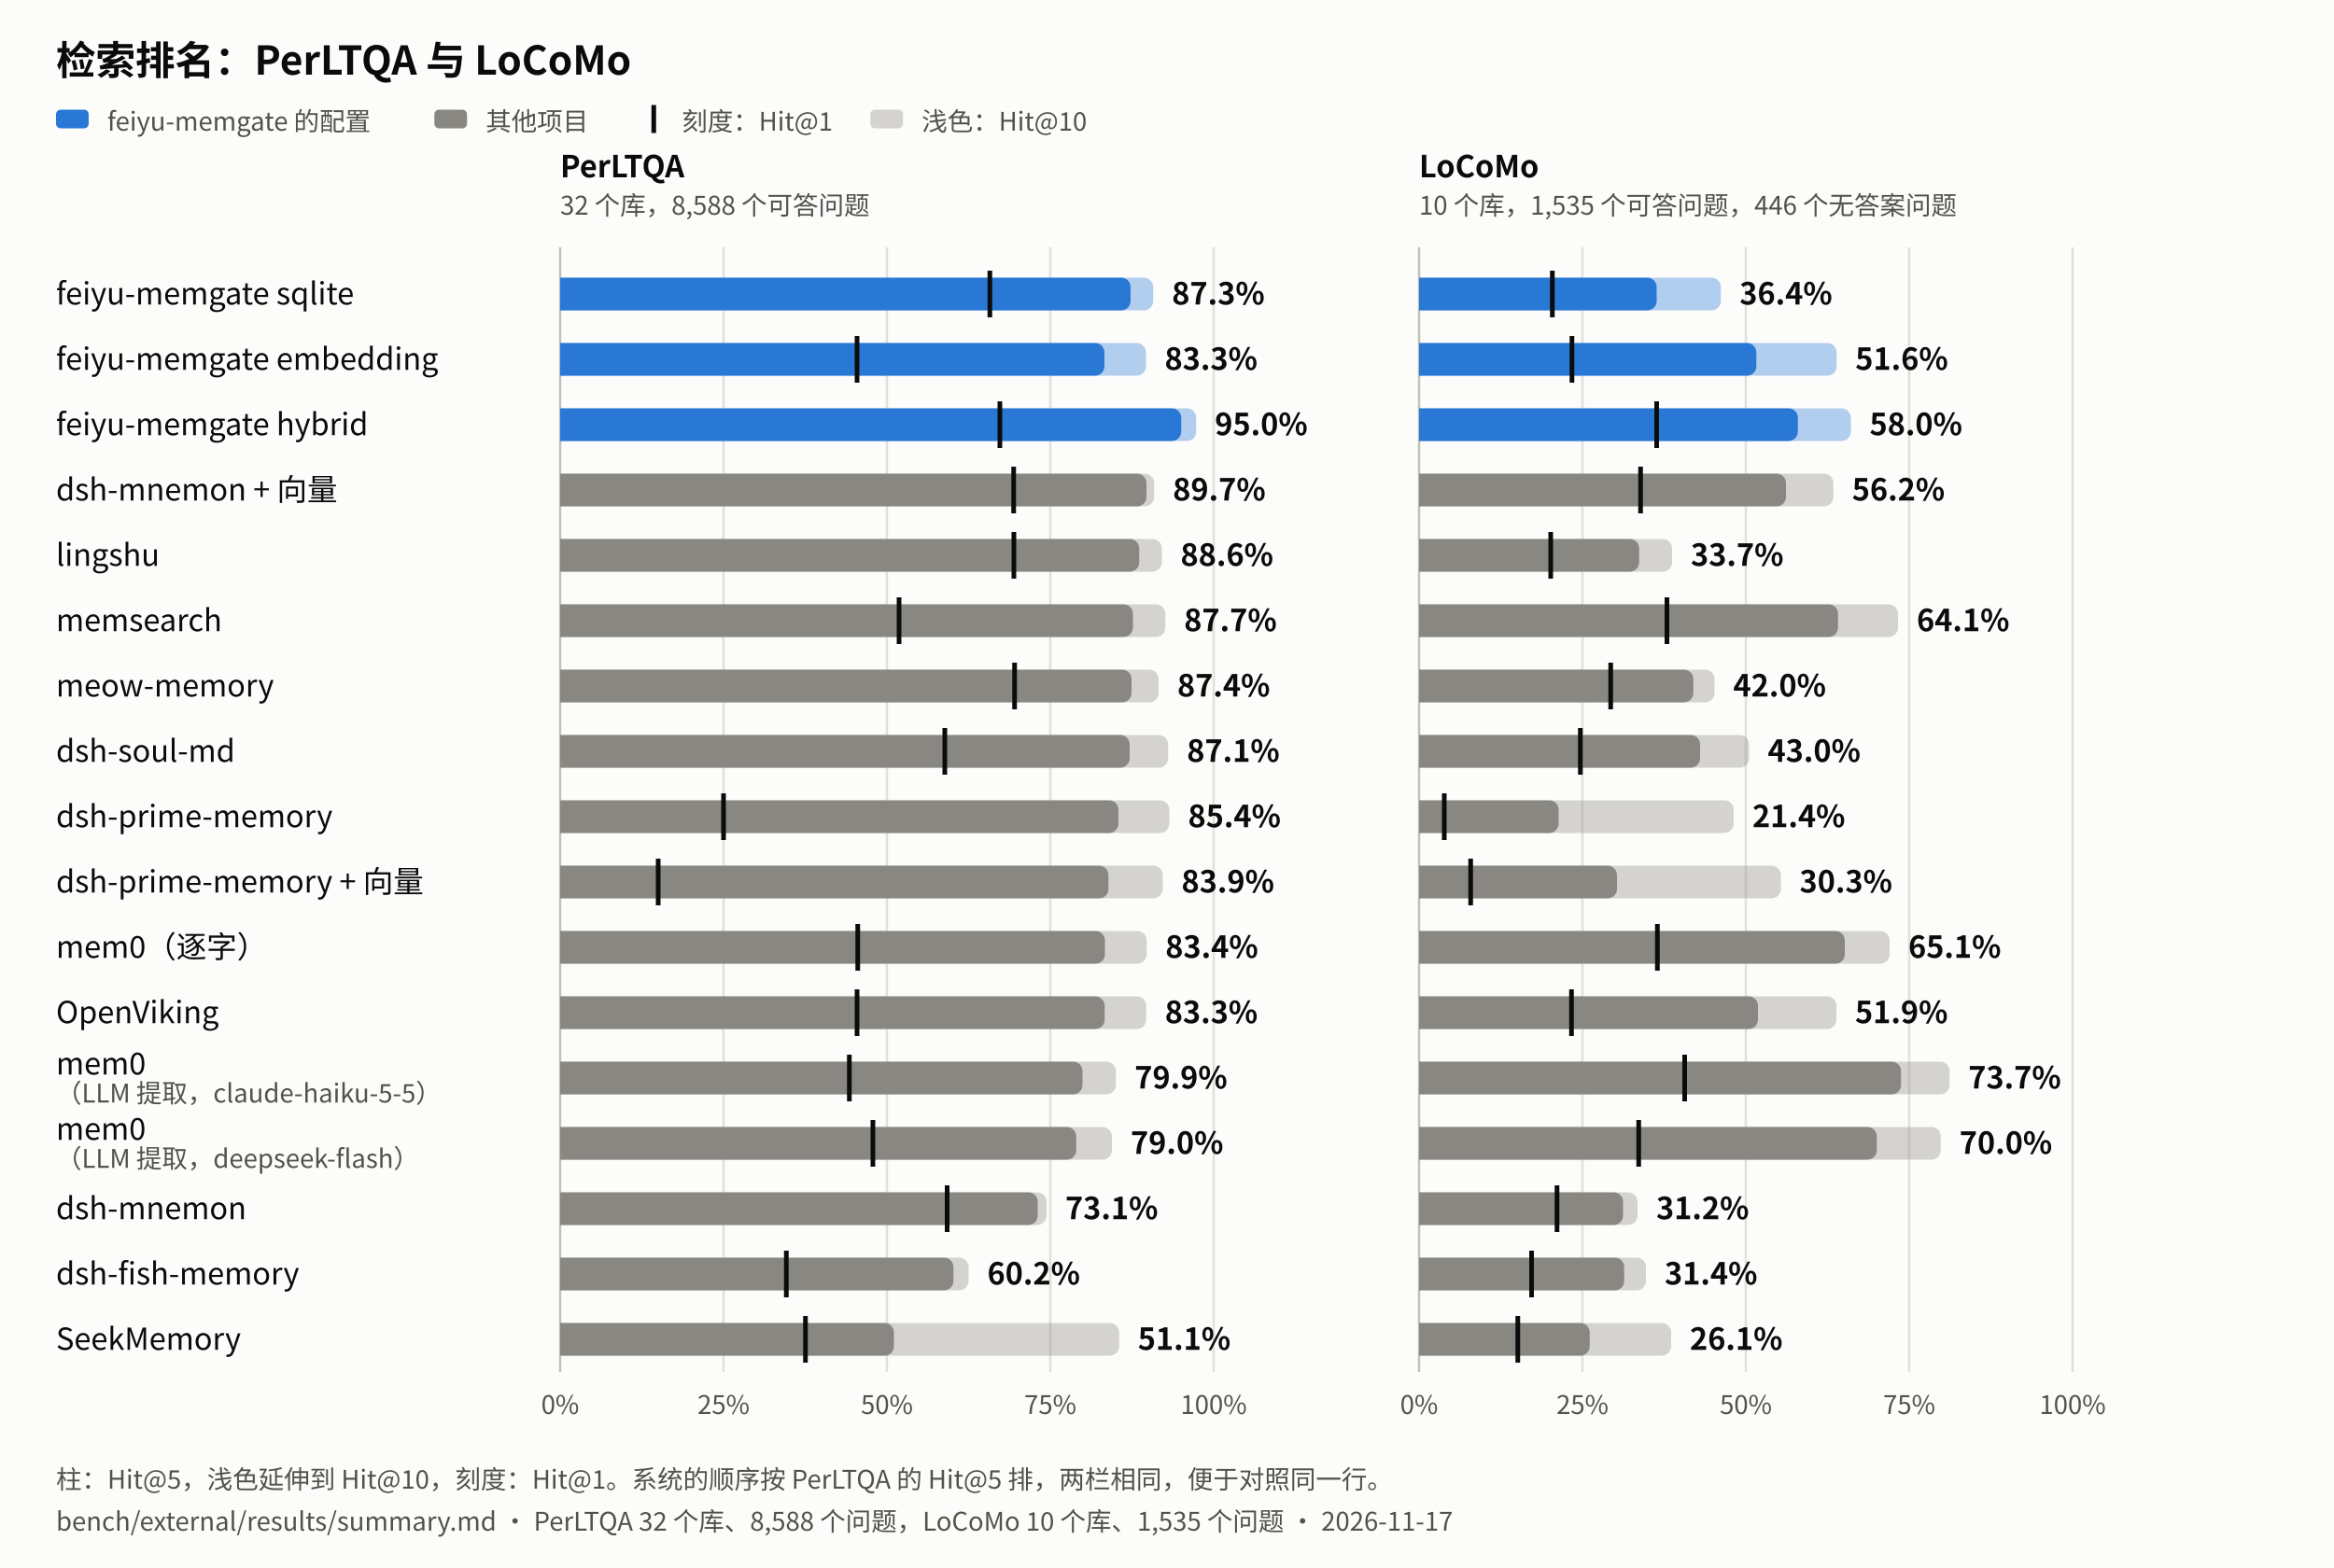
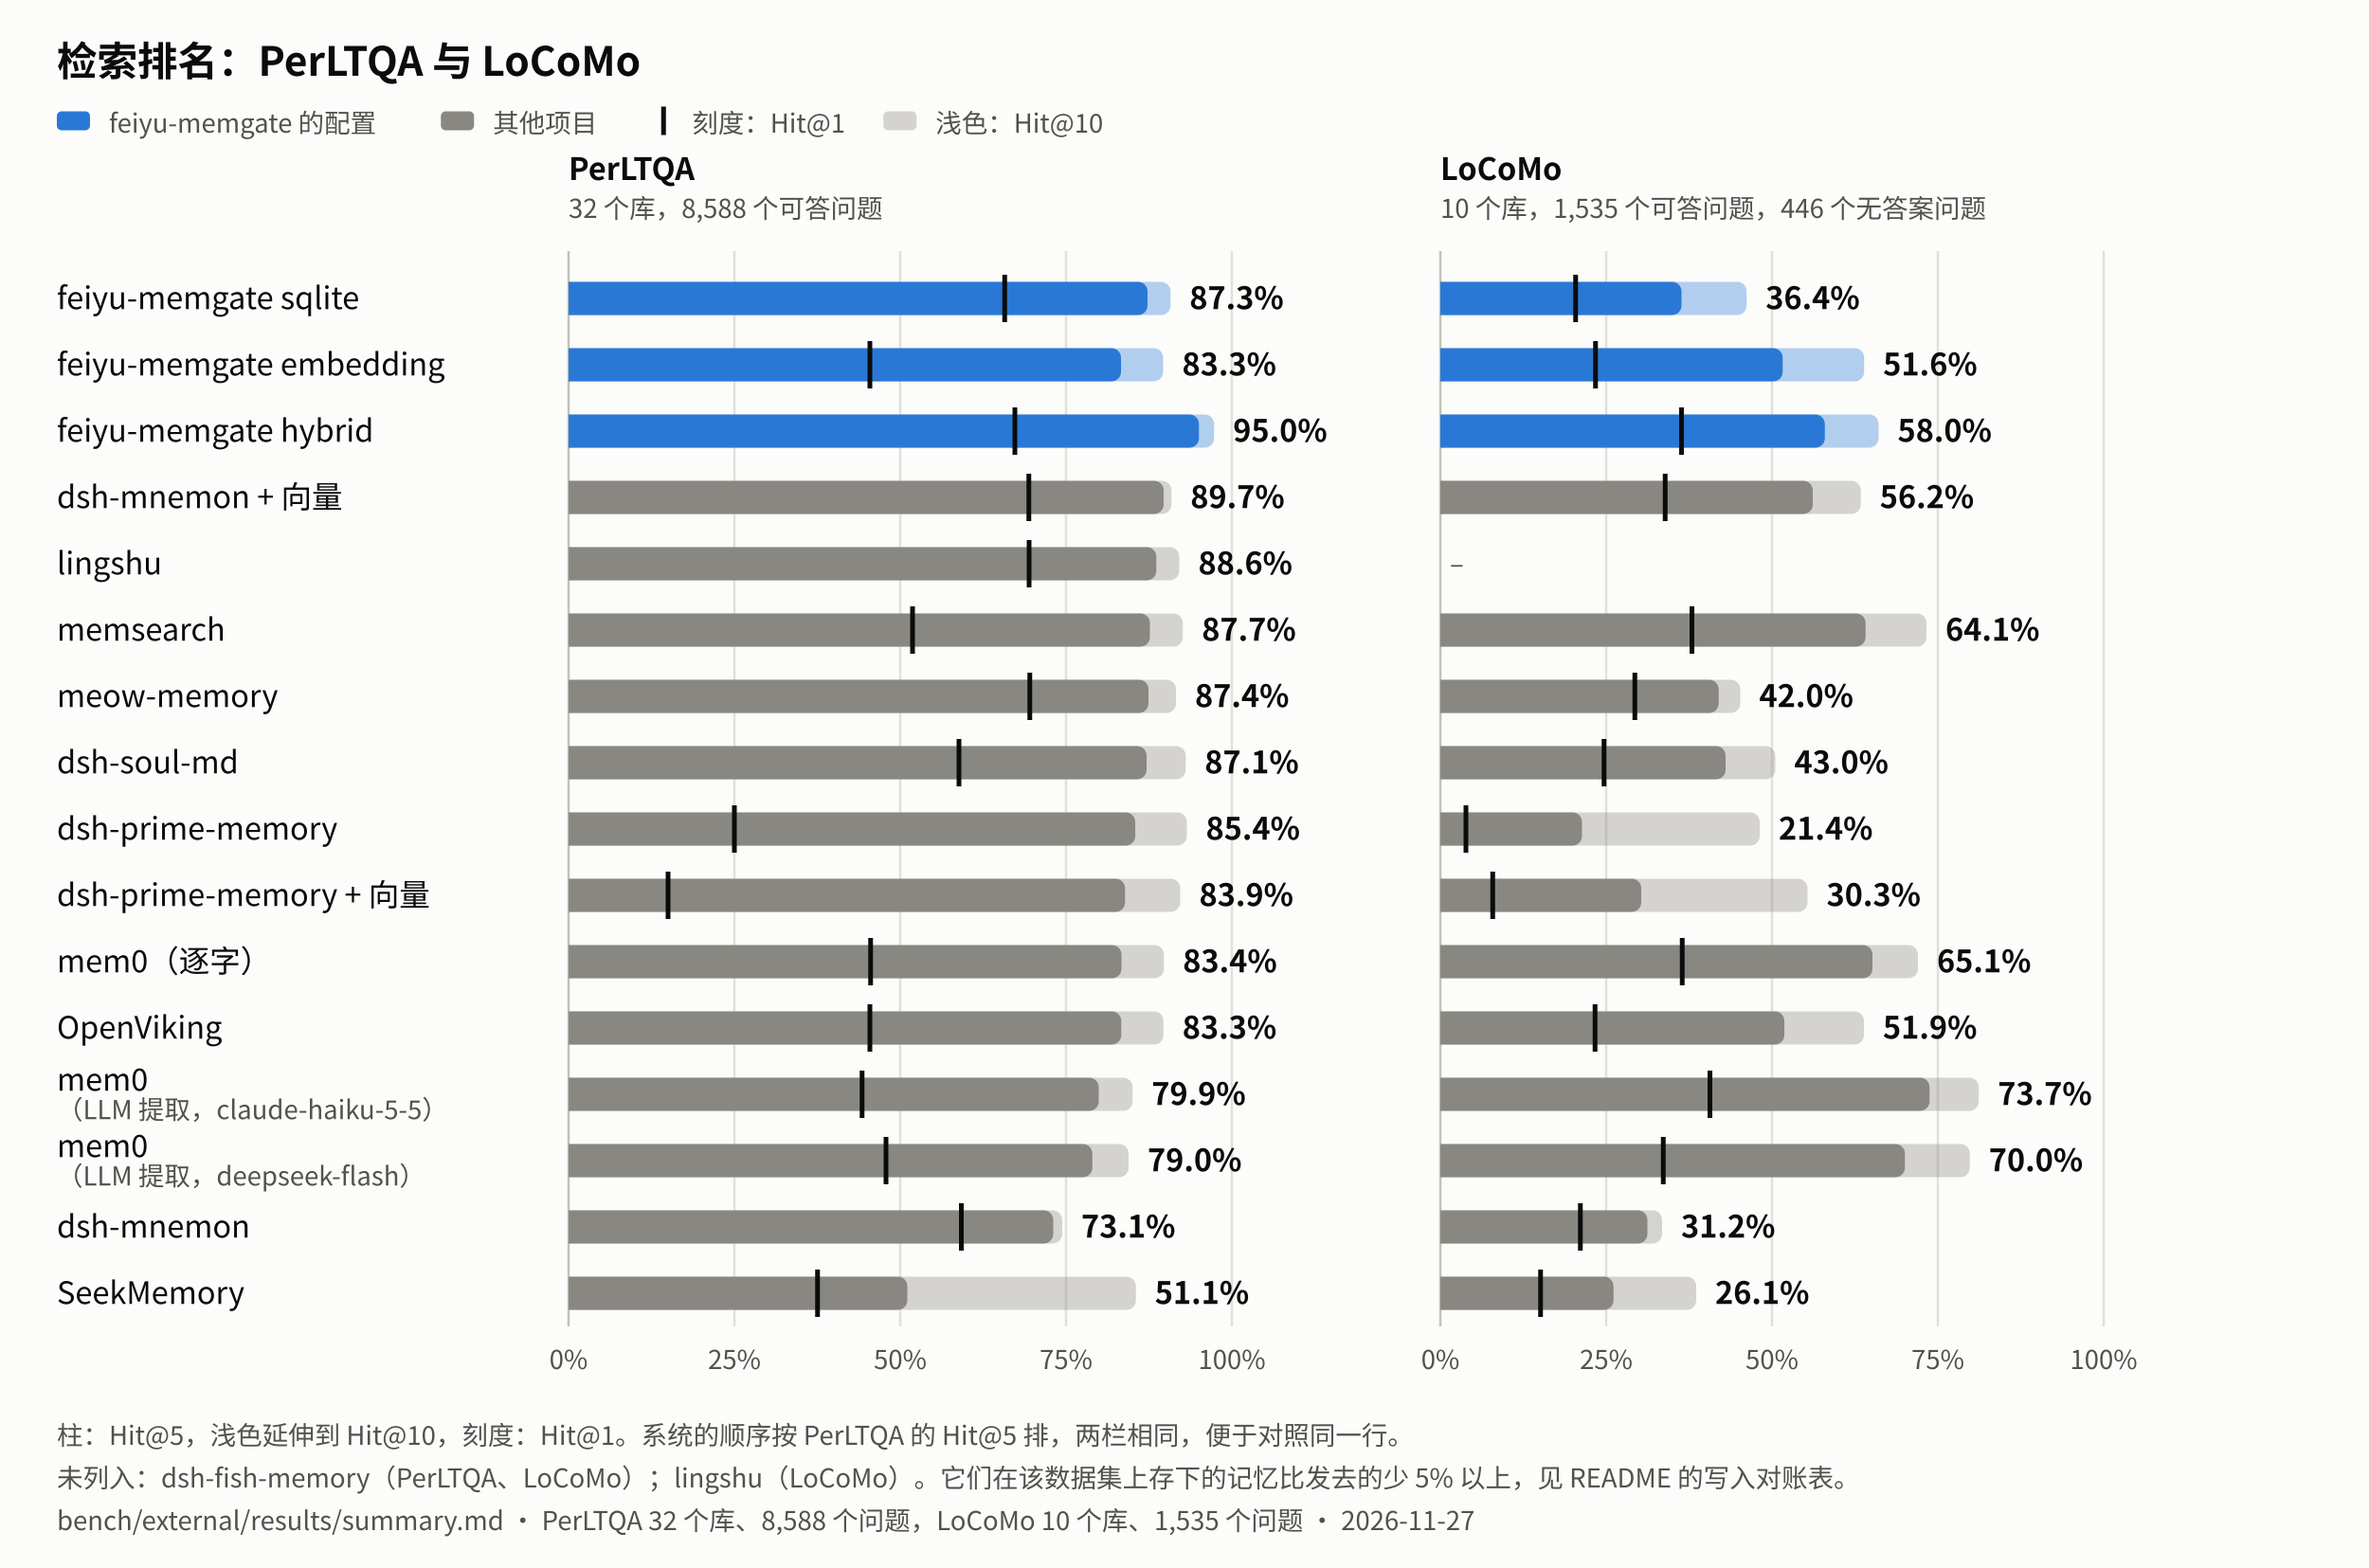
- <svg xmlns="http://www.w3.org/2000/svg" width="1000" height="672" viewBox="0 0 1000 672" role="img" lang="zh">
+ <svg xmlns="http://www.w3.org/2000/svg" width="1000" height="662" viewBox="0 0 1000 662" role="img" lang="zh">
  <style>text{font-family:-apple-system, "Segoe UI", "Microsoft YaHei", "PingFang SC", "Noto Sans CJK SC", "Helvetica Neue", Arial, sans-serif;fill:#52514e;font-size:13px}.t{font-size:17px;font-weight:600;fill:#0b0b0b}.l{font-size:13px;fill:#0b0b0b}.lb{font-size:13px;font-weight:600;fill:#0b0b0b}.s{font-size:11px;fill:#52514e}.grid{stroke:#e1e0d9;stroke-width:1;fill:none}.axis{stroke:#c3c2b7;stroke-width:1;fill:none}.tick{stroke:#0b0b0b;stroke-width:2;fill:none}.lead{stroke-width:1;fill:none}.fa{fill:#2a78d6}.fo{fill:#898781}.tint{fill:#898781;fill-opacity:0.35}</style>
-   <rect width="1000" height="672" fill="#fcfcfb" />
+   <rect width="1000" height="662" fill="#fcfcfb" />
  <text x="24.0" y="32.0" class="t">检索排名：PerLTQA 与 LoCoMo</text>
  <rect x="24.0" y="47.0" width="14" height="8" rx="2" class="fa" />
  <text x="46.0" y="56.0" class="s">feiyu-memgate 的配置</text>
  <rect x="186.1" y="47.0" width="14" height="8" rx="2" class="fo" />
  <text x="208.1" y="56.0" class="s">其他项目</text>
  <line x1="280.1" y1="45.0" x2="280.1" y2="57.0" class="tick" />
  <text x="292.1" y="56.0" class="s">刻度：Hit@1</text>
  <rect x="372.9" y="47.0" width="14" height="8" rx="2" class="tint" />
  <text x="394.9" y="56.0" class="s">浅色：Hit@10</text>
  <text x="240.0" y="76.0" class="lb">PerLTQA</text>
  <text x="240.0" y="92.0" class="s">32 个库，8,588 个可答问题</text>
-   <line x1="240.0" y1="106.0" x2="240.0" y2="588.0" class="axis" />
-   <text x="240.0" y="606.0" class="s" text-anchor="middle">0%</text>
-   <line x1="310.0" y1="106.0" x2="310.0" y2="588.0" class="grid" />
-   <text x="310.0" y="606.0" class="s" text-anchor="middle">25%</text>
-   <line x1="380.0" y1="106.0" x2="380.0" y2="588.0" class="grid" />
-   <text x="380.0" y="606.0" class="s" text-anchor="middle">50%</text>
-   <line x1="450.0" y1="106.0" x2="450.0" y2="588.0" class="grid" />
-   <text x="450.0" y="606.0" class="s" text-anchor="middle">75%</text>
-   <line x1="520.0" y1="106.0" x2="520.0" y2="588.0" class="grid" />
-   <text x="520.0" y="606.0" class="s" text-anchor="middle">100%</text>
+   <line x1="240.0" y1="106.0" x2="240.0" y2="560.0" class="axis" />
+   <text x="240.0" y="578.0" class="s" text-anchor="middle">0%</text>
+   <line x1="310.0" y1="106.0" x2="310.0" y2="560.0" class="grid" />
+   <text x="310.0" y="578.0" class="s" text-anchor="middle">25%</text>
+   <line x1="380.0" y1="106.0" x2="380.0" y2="560.0" class="grid" />
+   <text x="380.0" y="578.0" class="s" text-anchor="middle">50%</text>
+   <line x1="450.0" y1="106.0" x2="450.0" y2="560.0" class="grid" />
+   <text x="450.0" y="578.0" class="s" text-anchor="middle">75%</text>
+   <line x1="520.0" y1="106.0" x2="520.0" y2="560.0" class="grid" />
+   <text x="520.0" y="578.0" class="s" text-anchor="middle">100%</text>
  <text x="608.0" y="76.0" class="lb">LoCoMo</text>
  <text x="608.0" y="92.0" class="s">10 个库，1,535 个可答问题，446 个无答案问题</text>
-   <line x1="608.0" y1="106.0" x2="608.0" y2="588.0" class="axis" />
-   <text x="608.0" y="606.0" class="s" text-anchor="middle">0%</text>
-   <line x1="678.0" y1="106.0" x2="678.0" y2="588.0" class="grid" />
-   <text x="678.0" y="606.0" class="s" text-anchor="middle">25%</text>
-   <line x1="748.0" y1="106.0" x2="748.0" y2="588.0" class="grid" />
-   <text x="748.0" y="606.0" class="s" text-anchor="middle">50%</text>
-   <line x1="818.0" y1="106.0" x2="818.0" y2="588.0" class="grid" />
-   <text x="818.0" y="606.0" class="s" text-anchor="middle">75%</text>
-   <line x1="888.0" y1="106.0" x2="888.0" y2="588.0" class="grid" />
-   <text x="888.0" y="606.0" class="s" text-anchor="middle">100%</text>
+   <line x1="608.0" y1="106.0" x2="608.0" y2="560.0" class="axis" />
+   <text x="608.0" y="578.0" class="s" text-anchor="middle">0%</text>
+   <line x1="678.0" y1="106.0" x2="678.0" y2="560.0" class="grid" />
+   <text x="678.0" y="578.0" class="s" text-anchor="middle">25%</text>
+   <line x1="748.0" y1="106.0" x2="748.0" y2="560.0" class="grid" />
+   <text x="748.0" y="578.0" class="s" text-anchor="middle">50%</text>
+   <line x1="818.0" y1="106.0" x2="818.0" y2="560.0" class="grid" />
+   <text x="818.0" y="578.0" class="s" text-anchor="middle">75%</text>
+   <line x1="888.0" y1="106.0" x2="888.0" y2="560.0" class="grid" />
+   <text x="888.0" y="578.0" class="s" text-anchor="middle">100%</text>
  <text x="24.0" y="130.5" class="l">feiyu-memgate sqlite</text>
  <path d="M240.0,119.0 H490.1 A4.0,4.0 0 0 1 494.1,123.0 V129.0 A4.0,4.0 0 0 1 490.1,133.0 H240.0 Z" fill="#2a78d6" fill-opacity="0.35" />
  <path d="M240.0,119.0 H480.4 A4.0,4.0 0 0 1 484.4,123.0 V129.0 A4.0,4.0 0 0 1 480.4,133.0 H240.0 Z" fill="#2a78d6" />
  <line x1="424.1" y1="116.0" x2="424.1" y2="136.0" class="tick" />
  <text x="502.1" y="130.5" class="lb">87.3%</text>
  <path d="M608.0,119.0 H733.3 A4.0,4.0 0 0 1 737.3,123.0 V129.0 A4.0,4.0 0 0 1 733.3,133.0 H608.0 Z" fill="#2a78d6" fill-opacity="0.35" />
  <path d="M608.0,119.0 H705.8 A4.0,4.0 0 0 1 709.8,123.0 V129.0 A4.0,4.0 0 0 1 705.8,133.0 H608.0 Z" fill="#2a78d6" />
  <line x1="665.1" y1="116.0" x2="665.1" y2="136.0" class="tick" />
  <text x="745.3" y="130.5" class="lb">36.4%</text>
  <text x="24.0" y="158.5" class="l">feiyu-memgate embedding</text>
  <path d="M240.0,147.0 H487.0 A4.0,4.0 0 0 1 491.0,151.0 V157.0 A4.0,4.0 0 0 1 487.0,161.0 H240.0 Z" fill="#2a78d6" fill-opacity="0.35" />
  <path d="M240.0,147.0 H469.2 A4.0,4.0 0 0 1 473.2,151.0 V157.0 A4.0,4.0 0 0 1 469.2,161.0 H240.0 Z" fill="#2a78d6" />
  <line x1="367.2" y1="144.0" x2="367.2" y2="164.0" class="tick" />
  <text x="499.0" y="158.5" class="lb">83.3%</text>
  <path d="M608.0,147.0 H782.9 A4.0,4.0 0 0 1 786.9,151.0 V157.0 A4.0,4.0 0 0 1 782.9,161.0 H608.0 Z" fill="#2a78d6" fill-opacity="0.35" />
  <path d="M608.0,147.0 H748.5 A4.0,4.0 0 0 1 752.5,151.0 V157.0 A4.0,4.0 0 0 1 748.5,161.0 H608.0 Z" fill="#2a78d6" />
  <line x1="673.5" y1="144.0" x2="673.5" y2="164.0" class="tick" />
  <text x="794.9" y="158.5" class="lb">51.6%</text>
  <text x="24.0" y="186.5" class="l">feiyu-memgate hybrid</text>
  <path d="M240.0,175.0 H508.5 A4.0,4.0 0 0 1 512.5,179.0 V185.0 A4.0,4.0 0 0 1 508.5,189.0 H240.0 Z" fill="#2a78d6" fill-opacity="0.35" />
  <path d="M240.0,175.0 H502.1 A4.0,4.0 0 0 1 506.1,179.0 V185.0 A4.0,4.0 0 0 1 502.1,189.0 H240.0 Z" fill="#2a78d6" />
  <line x1="428.4" y1="172.0" x2="428.4" y2="192.0" class="tick" />
  <text x="520.5" y="186.5" class="lb">95.0%</text>
  <path d="M608.0,175.0 H789.0 A4.0,4.0 0 0 1 793.0,179.0 V185.0 A4.0,4.0 0 0 1 789.0,189.0 H608.0 Z" fill="#2a78d6" fill-opacity="0.35" />
  <path d="M608.0,175.0 H766.3 A4.0,4.0 0 0 1 770.3,179.0 V185.0 A4.0,4.0 0 0 1 766.3,189.0 H608.0 Z" fill="#2a78d6" />
  <line x1="709.8" y1="172.0" x2="709.8" y2="192.0" class="tick" />
  <text x="801.0" y="186.5" class="lb">58.0%</text>
  <text x="24.0" y="214.5" class="l">dsh-mnemon + 向量</text>
  <path d="M240.0,203.0 H490.5 A4.0,4.0 0 0 1 494.5,207.0 V213.0 A4.0,4.0 0 0 1 490.5,217.0 H240.0 Z" fill="#898781" fill-opacity="0.35" />
  <path d="M240.0,203.0 H487.2 A4.0,4.0 0 0 1 491.2,207.0 V213.0 A4.0,4.0 0 0 1 487.2,217.0 H240.0 Z" fill="#898781" />
  <line x1="434.3" y1="200.0" x2="434.3" y2="220.0" class="tick" />
  <text x="502.5" y="214.5" class="lb">89.7%</text>
  <path d="M608.0,203.0 H781.5 A4.0,4.0 0 0 1 785.5,207.0 V213.0 A4.0,4.0 0 0 1 781.5,217.0 H608.0 Z" fill="#898781" fill-opacity="0.35" />
  <path d="M608.0,203.0 H761.2 A4.0,4.0 0 0 1 765.2,207.0 V213.0 A4.0,4.0 0 0 1 761.2,217.0 H608.0 Z" fill="#898781" />
  <line x1="702.9" y1="200.0" x2="702.9" y2="220.0" class="tick" />
  <text x="793.5" y="214.5" class="lb">56.2%</text>
  <text x="24.0" y="242.5" class="l">lingshu</text>
  <path d="M240.0,231.0 H493.8 A4.0,4.0 0 0 1 497.8,235.0 V241.0 A4.0,4.0 0 0 1 493.8,245.0 H240.0 Z" fill="#898781" fill-opacity="0.35" />
  <path d="M240.0,231.0 H484.1 A4.0,4.0 0 0 1 488.1,235.0 V241.0 A4.0,4.0 0 0 1 484.1,245.0 H240.0 Z" fill="#898781" />
  <line x1="434.4" y1="228.0" x2="434.4" y2="248.0" class="tick" />
  <text x="505.8" y="242.5" class="lb">88.6%</text>
-   <path d="M608.0,231.0 H712.4 A4.0,4.0 0 0 1 716.4,235.0 V241.0 A4.0,4.0 0 0 1 712.4,245.0 H608.0 Z" fill="#898781" fill-opacity="0.35" />
-   <path d="M608.0,231.0 H698.3 A4.0,4.0 0 0 1 702.3,235.0 V241.0 A4.0,4.0 0 0 1 698.3,245.0 H608.0 Z" fill="#898781" />
-   <line x1="664.4" y1="228.0" x2="664.4" y2="248.0" class="tick" />
-   <text x="724.4" y="242.5" class="lb">33.7%</text>
+   <text x="612.0" y="242.0" class="s">–</text>
  <text x="24.0" y="270.5" class="l">memsearch</text>
  <path d="M240.0,259.0 H495.3 A4.0,4.0 0 0 1 499.3,263.0 V269.0 A4.0,4.0 0 0 1 495.3,273.0 H240.0 Z" fill="#898781" fill-opacity="0.35" />
  <path d="M240.0,259.0 H481.4 A4.0,4.0 0 0 1 485.4,263.0 V269.0 A4.0,4.0 0 0 1 481.4,273.0 H240.0 Z" fill="#898781" />
  <line x1="385.2" y1="256.0" x2="385.2" y2="276.0" class="tick" />
  <text x="507.3" y="270.5" class="lb">87.7%</text>
  <path d="M608.0,259.0 H809.2 A4.0,4.0 0 0 1 813.2,263.0 V269.0 A4.0,4.0 0 0 1 809.2,273.0 H608.0 Z" fill="#898781" fill-opacity="0.35" />
  <path d="M608.0,259.0 H783.5 A4.0,4.0 0 0 1 787.5,263.0 V269.0 A4.0,4.0 0 0 1 783.5,273.0 H608.0 Z" fill="#898781" />
  <line x1="714.2" y1="256.0" x2="714.2" y2="276.0" class="tick" />
  <text x="821.2" y="270.5" class="lb">64.1%</text>
  <text x="24.0" y="298.5" class="l">meow-memory</text>
  <path d="M240.0,287.0 H492.4 A4.0,4.0 0 0 1 496.4,291.0 V297.0 A4.0,4.0 0 0 1 492.4,301.0 H240.0 Z" fill="#898781" fill-opacity="0.35" />
  <path d="M240.0,287.0 H480.8 A4.0,4.0 0 0 1 484.8,291.0 V297.0 A4.0,4.0 0 0 1 480.8,301.0 H240.0 Z" fill="#898781" />
  <line x1="434.7" y1="284.0" x2="434.7" y2="304.0" class="tick" />
  <text x="504.4" y="298.5" class="lb">87.4%</text>
  <path d="M608.0,287.0 H730.6 A4.0,4.0 0 0 1 734.6,291.0 V297.0 A4.0,4.0 0 0 1 730.6,301.0 H608.0 Z" fill="#898781" fill-opacity="0.35" />
  <path d="M608.0,287.0 H721.5 A4.0,4.0 0 0 1 725.5,291.0 V297.0 A4.0,4.0 0 0 1 721.5,301.0 H608.0 Z" fill="#898781" />
  <line x1="690.1" y1="284.0" x2="690.1" y2="304.0" class="tick" />
  <text x="742.6" y="298.5" class="lb">42.0%</text>
  <text x="24.0" y="326.5" class="l">dsh-soul-md</text>
  <path d="M240.0,315.0 H496.5 A4.0,4.0 0 0 1 500.5,319.0 V325.0 A4.0,4.0 0 0 1 496.5,329.0 H240.0 Z" fill="#898781" fill-opacity="0.35" />
  <path d="M240.0,315.0 H480.0 A4.0,4.0 0 0 1 484.0,319.0 V325.0 A4.0,4.0 0 0 1 480.0,329.0 H240.0 Z" fill="#898781" />
  <line x1="404.8" y1="312.0" x2="404.8" y2="332.0" class="tick" />
  <text x="508.5" y="326.5" class="lb">87.1%</text>
  <path d="M608.0,315.0 H745.4 A4.0,4.0 0 0 1 749.4,319.0 V325.0 A4.0,4.0 0 0 1 745.4,329.0 H608.0 Z" fill="#898781" fill-opacity="0.35" />
  <path d="M608.0,315.0 H724.4 A4.0,4.0 0 0 1 728.4,319.0 V325.0 A4.0,4.0 0 0 1 724.4,329.0 H608.0 Z" fill="#898781" />
  <line x1="677.1" y1="312.0" x2="677.1" y2="332.0" class="tick" />
  <text x="757.4" y="326.5" class="lb">43.0%</text>
  <text x="24.0" y="354.5" class="l">dsh-prime-memory</text>
  <path d="M240.0,343.0 H497.0 A4.0,4.0 0 0 1 501.0,347.0 V353.0 A4.0,4.0 0 0 1 497.0,357.0 H240.0 Z" fill="#898781" fill-opacity="0.35" />
  <path d="M240.0,343.0 H475.2 A4.0,4.0 0 0 1 479.2,347.0 V353.0 A4.0,4.0 0 0 1 475.2,357.0 H240.0 Z" fill="#898781" />
  <line x1="310.0" y1="340.0" x2="310.0" y2="360.0" class="tick" />
  <text x="509.0" y="354.5" class="lb">85.4%</text>
  <path d="M608.0,343.0 H738.8 A4.0,4.0 0 0 1 742.8,347.0 V353.0 A4.0,4.0 0 0 1 738.8,357.0 H608.0 Z" fill="#898781" fill-opacity="0.35" />
  <path d="M608.0,343.0 H663.8 A4.0,4.0 0 0 1 667.8,347.0 V353.0 A4.0,4.0 0 0 1 663.8,357.0 H608.0 Z" fill="#898781" />
  <line x1="618.8" y1="340.0" x2="618.8" y2="360.0" class="tick" />
  <text x="750.8" y="354.5" class="lb">21.4%</text>
  <text x="24.0" y="382.5" class="l">dsh-prime-memory + 向量</text>
  <path d="M240.0,371.0 H494.2 A4.0,4.0 0 0 1 498.2,375.0 V381.0 A4.0,4.0 0 0 1 494.2,385.0 H240.0 Z" fill="#898781" fill-opacity="0.35" />
  <path d="M240.0,371.0 H470.9 A4.0,4.0 0 0 1 474.9,375.0 V381.0 A4.0,4.0 0 0 1 470.9,385.0 H240.0 Z" fill="#898781" />
  <line x1="282.0" y1="368.0" x2="282.0" y2="388.0" class="tick" />
  <text x="506.2" y="382.5" class="lb">83.9%</text>
  <path d="M608.0,371.0 H759.0 A4.0,4.0 0 0 1 763.0,375.0 V381.0 A4.0,4.0 0 0 1 759.0,385.0 H608.0 Z" fill="#898781" fill-opacity="0.35" />
  <path d="M608.0,371.0 H688.8 A4.0,4.0 0 0 1 692.8,375.0 V381.0 A4.0,4.0 0 0 1 688.8,385.0 H608.0 Z" fill="#898781" />
  <line x1="630.1" y1="368.0" x2="630.1" y2="388.0" class="tick" />
  <text x="771.0" y="382.5" class="lb">30.3%</text>
  <text x="24.0" y="410.5" class="l">mem0（逐字）</text>
  <path d="M240.0,399.0 H487.3 A4.0,4.0 0 0 1 491.3,403.0 V409.0 A4.0,4.0 0 0 1 487.3,413.0 H240.0 Z" fill="#898781" fill-opacity="0.35" />
  <path d="M240.0,399.0 H469.4 A4.0,4.0 0 0 1 473.4,403.0 V409.0 A4.0,4.0 0 0 1 469.4,413.0 H240.0 Z" fill="#898781" />
  <line x1="367.5" y1="396.0" x2="367.5" y2="416.0" class="tick" />
  <text x="499.3" y="410.5" class="lb">83.4%</text>
  <path d="M608.0,399.0 H805.6 A4.0,4.0 0 0 1 809.6,403.0 V409.0 A4.0,4.0 0 0 1 805.6,413.0 H608.0 Z" fill="#898781" fill-opacity="0.35" />
  <path d="M608.0,399.0 H786.4 A4.0,4.0 0 0 1 790.4,403.0 V409.0 A4.0,4.0 0 0 1 786.4,413.0 H608.0 Z" fill="#898781" />
  <line x1="710.1" y1="396.0" x2="710.1" y2="416.0" class="tick" />
  <text x="817.6" y="410.5" class="lb">65.1%</text>
  <text x="24.0" y="438.5" class="l">OpenViking</text>
  <path d="M240.0,427.0 H487.1 A4.0,4.0 0 0 1 491.1,431.0 V437.0 A4.0,4.0 0 0 1 487.1,441.0 H240.0 Z" fill="#898781" fill-opacity="0.35" />
  <path d="M240.0,427.0 H469.3 A4.0,4.0 0 0 1 473.3,431.0 V437.0 A4.0,4.0 0 0 1 469.3,441.0 H240.0 Z" fill="#898781" />
  <line x1="367.2" y1="424.0" x2="367.2" y2="444.0" class="tick" />
  <text x="499.1" y="438.5" class="lb">83.3%</text>
  <path d="M608.0,427.0 H782.8 A4.0,4.0 0 0 1 786.8,431.0 V437.0 A4.0,4.0 0 0 1 782.8,441.0 H608.0 Z" fill="#898781" fill-opacity="0.35" />
  <path d="M608.0,427.0 H749.2 A4.0,4.0 0 0 1 753.2,431.0 V437.0 A4.0,4.0 0 0 1 749.2,441.0 H608.0 Z" fill="#898781" />
  <line x1="673.3" y1="424.0" x2="673.3" y2="444.0" class="tick" />
  <text x="794.8" y="438.5" class="lb">51.9%</text>
  <text x="24.0" y="460.5" class="l">mem0</text>
  <text x="24.0" y="472.5" class="s">（LLM 提取，claude-haiku-5-5）</text>
  <path d="M240.0,455.0 H474.1 A4.0,4.0 0 0 1 478.1,459.0 V465.0 A4.0,4.0 0 0 1 474.1,469.0 H240.0 Z" fill="#898781" fill-opacity="0.35" />
  <path d="M240.0,455.0 H459.8 A4.0,4.0 0 0 1 463.8,459.0 V465.0 A4.0,4.0 0 0 1 459.8,469.0 H240.0 Z" fill="#898781" />
  <line x1="363.9" y1="452.0" x2="363.9" y2="472.0" class="tick" />
  <text x="486.1" y="466.5" class="lb">79.9%</text>
  <path d="M608.0,455.0 H831.3 A4.0,4.0 0 0 1 835.3,459.0 V465.0 A4.0,4.0 0 0 1 831.3,469.0 H608.0 Z" fill="#898781" fill-opacity="0.35" />
  <path d="M608.0,455.0 H810.5 A4.0,4.0 0 0 1 814.5,459.0 V465.0 A4.0,4.0 0 0 1 810.5,469.0 H608.0 Z" fill="#898781" />
  <line x1="721.8" y1="452.0" x2="721.8" y2="472.0" class="tick" />
  <text x="843.3" y="466.5" class="lb">73.7%</text>
  <text x="24.0" y="488.5" class="l">mem0</text>
  <text x="24.0" y="500.5" class="s">（LLM 提取，deepseek-flash）</text>
  <path d="M240.0,483.0 H472.4 A4.0,4.0 0 0 1 476.4,487.0 V493.0 A4.0,4.0 0 0 1 472.4,497.0 H240.0 Z" fill="#898781" fill-opacity="0.35" />
  <path d="M240.0,483.0 H457.1 A4.0,4.0 0 0 1 461.1,487.0 V493.0 A4.0,4.0 0 0 1 457.1,497.0 H240.0 Z" fill="#898781" />
  <line x1="374.0" y1="480.0" x2="374.0" y2="500.0" class="tick" />
  <text x="484.4" y="494.5" class="lb">79.0%</text>
  <path d="M608.0,483.0 H827.5 A4.0,4.0 0 0 1 831.5,487.0 V493.0 A4.0,4.0 0 0 1 827.5,497.0 H608.0 Z" fill="#898781" fill-opacity="0.35" />
  <path d="M608.0,483.0 H800.1 A4.0,4.0 0 0 1 804.1,487.0 V493.0 A4.0,4.0 0 0 1 800.1,497.0 H608.0 Z" fill="#898781" />
  <line x1="702.1" y1="480.0" x2="702.1" y2="500.0" class="tick" />
  <text x="839.5" y="494.5" class="lb">70.0%</text>
  <text x="24.0" y="522.5" class="l">dsh-mnemon</text>
  <path d="M240.0,511.0 H444.4 A4.0,4.0 0 0 1 448.4,515.0 V521.0 A4.0,4.0 0 0 1 444.4,525.0 H240.0 Z" fill="#898781" fill-opacity="0.35" />
  <path d="M240.0,511.0 H440.6 A4.0,4.0 0 0 1 444.6,515.0 V521.0 A4.0,4.0 0 0 1 440.6,525.0 H240.0 Z" fill="#898781" />
  <line x1="405.8" y1="508.0" x2="405.8" y2="528.0" class="tick" />
  <text x="456.4" y="522.5" class="lb">73.1%</text>
  <path d="M608.0,511.0 H697.6 A4.0,4.0 0 0 1 701.6,515.0 V521.0 A4.0,4.0 0 0 1 697.6,525.0 H608.0 Z" fill="#898781" fill-opacity="0.35" />
  <path d="M608.0,511.0 H691.4 A4.0,4.0 0 0 1 695.4,515.0 V521.0 A4.0,4.0 0 0 1 691.4,525.0 H608.0 Z" fill="#898781" />
  <line x1="667.1" y1="508.0" x2="667.1" y2="528.0" class="tick" />
  <text x="709.6" y="522.5" class="lb">31.2%</text>
-   <text x="24.0" y="550.5" class="l">dsh-fish-memory</text>
-   <path d="M240.0,539.0 H411.0 A4.0,4.0 0 0 1 415.0,543.0 V549.0 A4.0,4.0 0 0 1 411.0,553.0 H240.0 Z" fill="#898781" fill-opacity="0.35" />
-   <path d="M240.0,539.0 H404.5 A4.0,4.0 0 0 1 408.5,543.0 V549.0 A4.0,4.0 0 0 1 404.5,553.0 H240.0 Z" fill="#898781" />
-   <line x1="336.9" y1="536.0" x2="336.9" y2="556.0" class="tick" />
-   <text x="423.0" y="550.5" class="lb">60.2%</text>
-   <path d="M608.0,539.0 H701.2 A4.0,4.0 0 0 1 705.2,543.0 V549.0 A4.0,4.0 0 0 1 701.2,553.0 H608.0 Z" fill="#898781" fill-opacity="0.35" />
-   <path d="M608.0,539.0 H691.9 A4.0,4.0 0 0 1 695.9,543.0 V549.0 A4.0,4.0 0 0 1 691.9,553.0 H608.0 Z" fill="#898781" />
-   <line x1="656.2" y1="536.0" x2="656.2" y2="556.0" class="tick" />
-   <text x="713.2" y="550.5" class="lb">31.4%</text>
-   <text x="24.0" y="578.5" class="l">SeekMemory</text>
-   <path d="M240.0,567.0 H475.5 A4.0,4.0 0 0 1 479.5,571.0 V577.0 A4.0,4.0 0 0 1 475.5,581.0 H240.0 Z" fill="#898781" fill-opacity="0.35" />
-   <path d="M240.0,567.0 H379.0 A4.0,4.0 0 0 1 383.0,571.0 V577.0 A4.0,4.0 0 0 1 379.0,581.0 H240.0 Z" fill="#898781" />
-   <line x1="345.1" y1="564.0" x2="345.1" y2="584.0" class="tick" />
-   <text x="487.5" y="578.5" class="lb">51.1%</text>
-   <path d="M608.0,567.0 H712.0 A4.0,4.0 0 0 1 716.0,571.0 V577.0 A4.0,4.0 0 0 1 712.0,581.0 H608.0 Z" fill="#898781" fill-opacity="0.35" />
-   <path d="M608.0,567.0 H677.1 A4.0,4.0 0 0 1 681.1,571.0 V577.0 A4.0,4.0 0 0 1 677.1,581.0 H608.0 Z" fill="#898781" />
-   <line x1="650.3" y1="564.0" x2="650.3" y2="584.0" class="tick" />
-   <text x="724.0" y="578.5" class="lb">26.1%</text>
-   <text x="24.0" y="638.0" class="s">柱：Hit@5，浅色延伸到 Hit@10，刻度：Hit@1。系统的顺序按 PerLTQA 的 Hit@5 排，两栏相同，便于对照同一行。</text>
-   <text x="24.0" y="656.0" class="s">bench/external/results/summary.md · PerLTQA 32 个库、8,588 个问题，LoCoMo 10 个库、1,535 个问题 · 2026-11-17</text>
+   <text x="24.0" y="550.5" class="l">SeekMemory</text>
+   <path d="M240.0,539.0 H475.5 A4.0,4.0 0 0 1 479.5,543.0 V549.0 A4.0,4.0 0 0 1 475.5,553.0 H240.0 Z" fill="#898781" fill-opacity="0.35" />
+   <path d="M240.0,539.0 H379.0 A4.0,4.0 0 0 1 383.0,543.0 V549.0 A4.0,4.0 0 0 1 379.0,553.0 H240.0 Z" fill="#898781" />
+   <line x1="345.1" y1="536.0" x2="345.1" y2="556.0" class="tick" />
+   <text x="487.5" y="550.5" class="lb">51.1%</text>
+   <path d="M608.0,539.0 H712.0 A4.0,4.0 0 0 1 716.0,543.0 V549.0 A4.0,4.0 0 0 1 712.0,553.0 H608.0 Z" fill="#898781" fill-opacity="0.35" />
+   <path d="M608.0,539.0 H677.1 A4.0,4.0 0 0 1 681.1,543.0 V549.0 A4.0,4.0 0 0 1 677.1,553.0 H608.0 Z" fill="#898781" />
+   <line x1="650.3" y1="536.0" x2="650.3" y2="556.0" class="tick" />
+   <text x="724.0" y="550.5" class="lb">26.1%</text>
+   <text x="24.0" y="610.0" class="s">柱：Hit@5，浅色延伸到 Hit@10，刻度：Hit@1。系统的顺序按 PerLTQA 的 Hit@5 排，两栏相同，便于对照同一行。</text>
+   <text x="24.0" y="628.0" class="s">未列入：dsh-fish-memory（PerLTQA、LoCoMo）；lingshu（LoCoMo）。它们在该数据集上存下的记忆比发去的少 5% 以上，见 README 的写入对账表。</text>
+   <text x="24.0" y="646.0" class="s">bench/external/results/summary.md · PerLTQA 32 个库、8,588 个问题，LoCoMo 10 个库、1,535 个问题 · 2026-11-27</text>
</svg>
